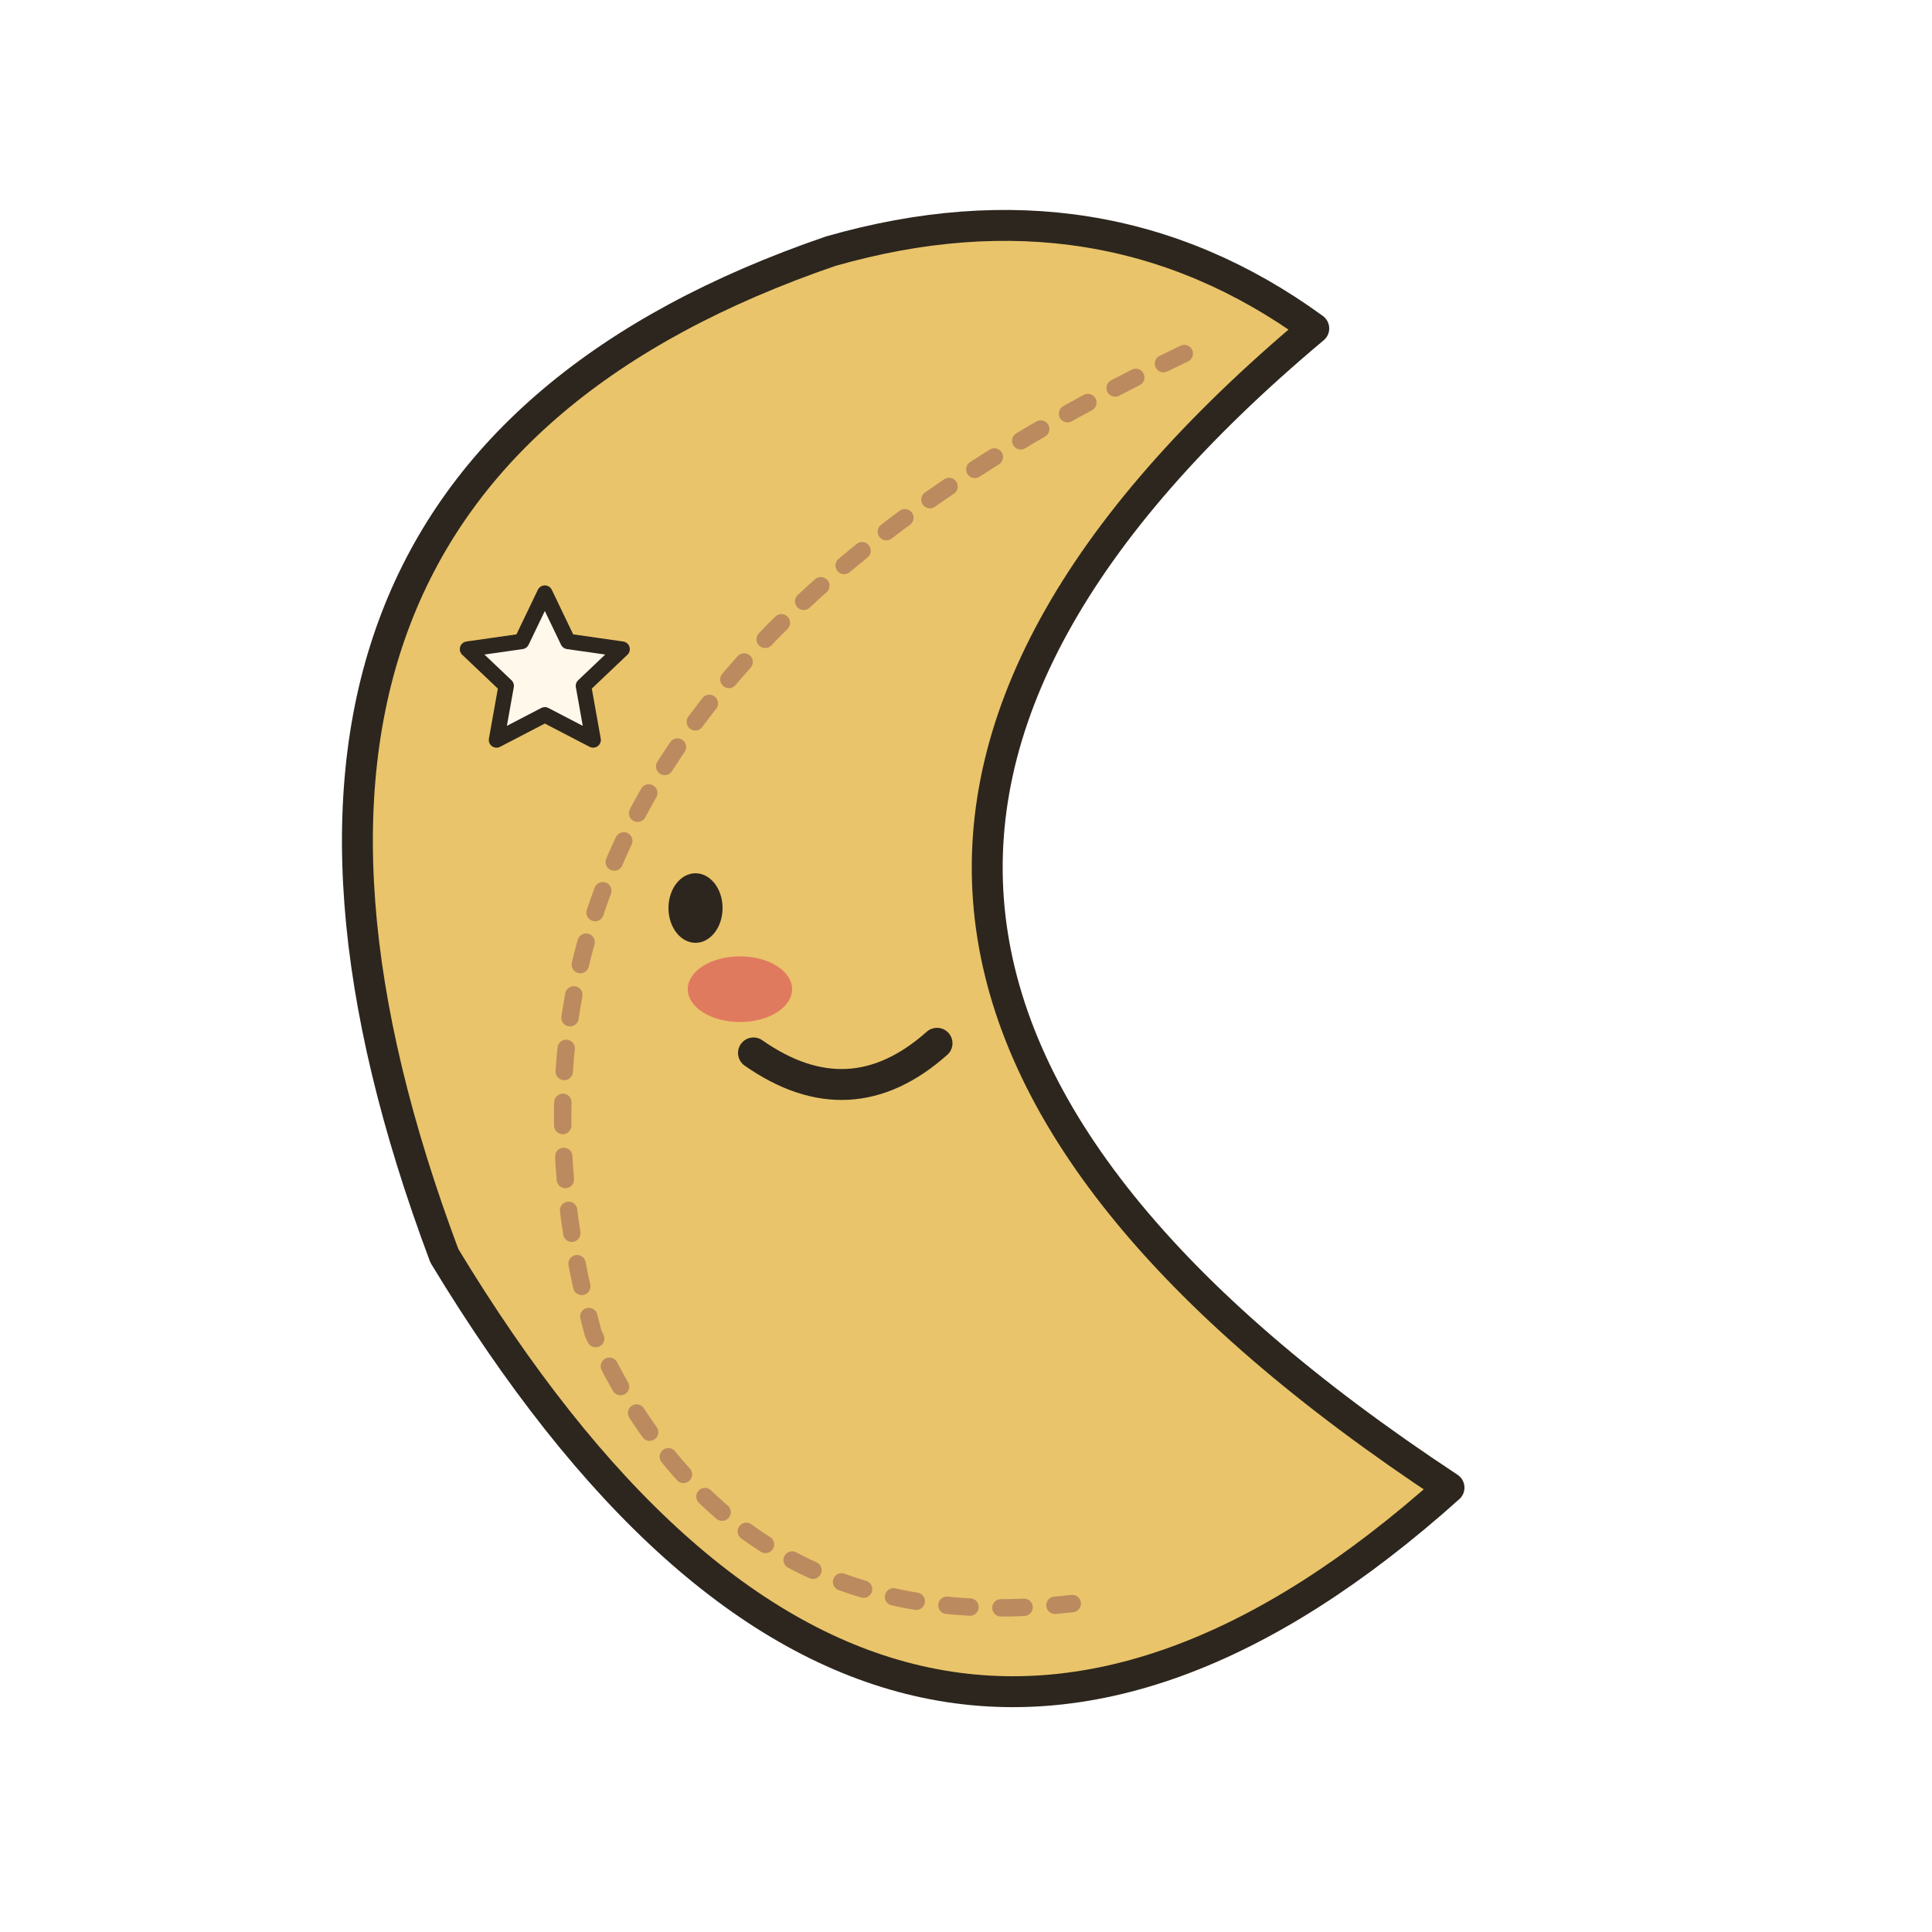
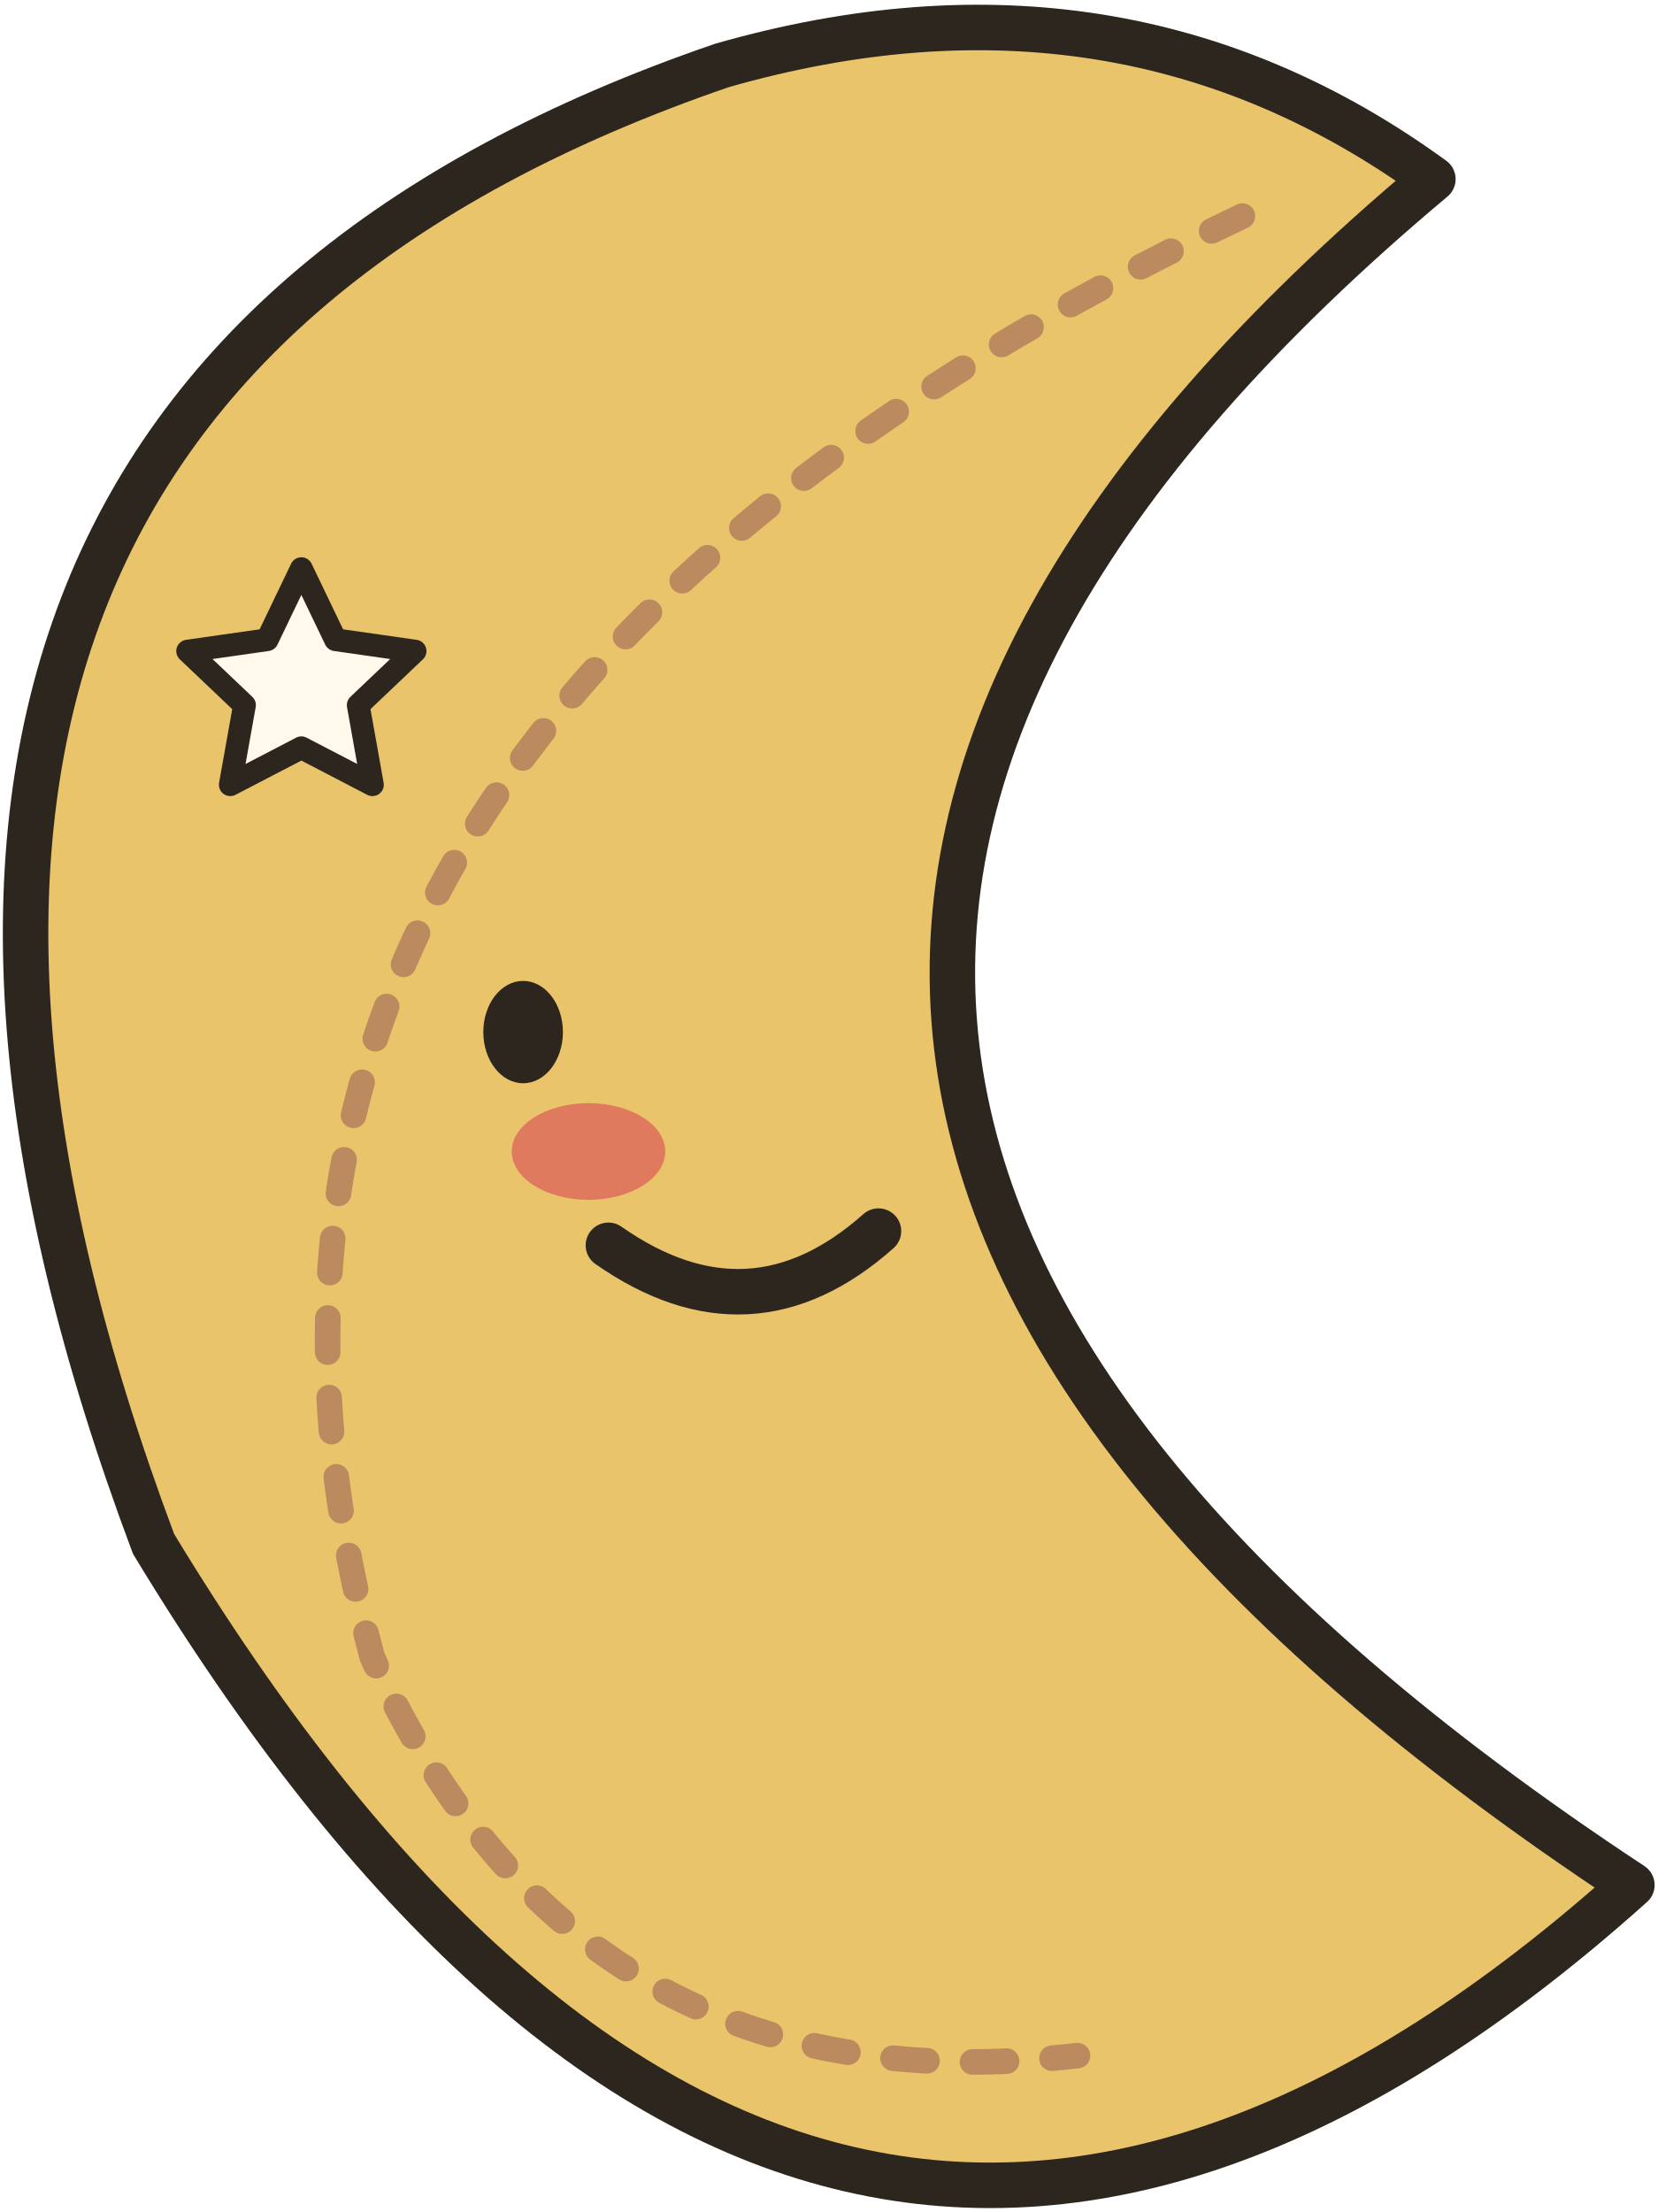
- <svg xmlns="http://www.w3.org/2000/svg" viewBox="0 0 1000 1000" data-asset-id="fh_pillow">
+ <svg xmlns="http://www.w3.org/2000/svg" viewBox="176 107 583 778" data-asset-id="fh_pillow">
  <g id="prop" stroke="#2d261e" stroke-width="16" stroke-linejoin="round" stroke-linecap="round">
    <path d="M680 170 Q310 480 750 770 Q460 1030 230 650 Q80 250 430 130 Q570 90 680 170 Z" fill="#e9c46a" />
    <ellipse cx="360" cy="470" rx="14" ry="18" fill="#2d261e" stroke="none" />
    <path d="M390 545 Q440 580 485 540" fill="none" />
    <path d="M613 183 Q220 370 307 690 Q380 850 555 830" fill="none" stroke="#bc8a5f" stroke-width="9" stroke-dasharray="12 16" />
    <ellipse cx="383" cy="512" rx="27" ry="17" fill="#e07a5f" stroke="none" />
    <path d="M282 307 L294 332 L322 336 L302 355 L307 383 L282 370 L257 383 L262 355 L242 336 L270 332 Z" fill="#fff8eb" stroke-width="8" />
  </g>
</svg>
